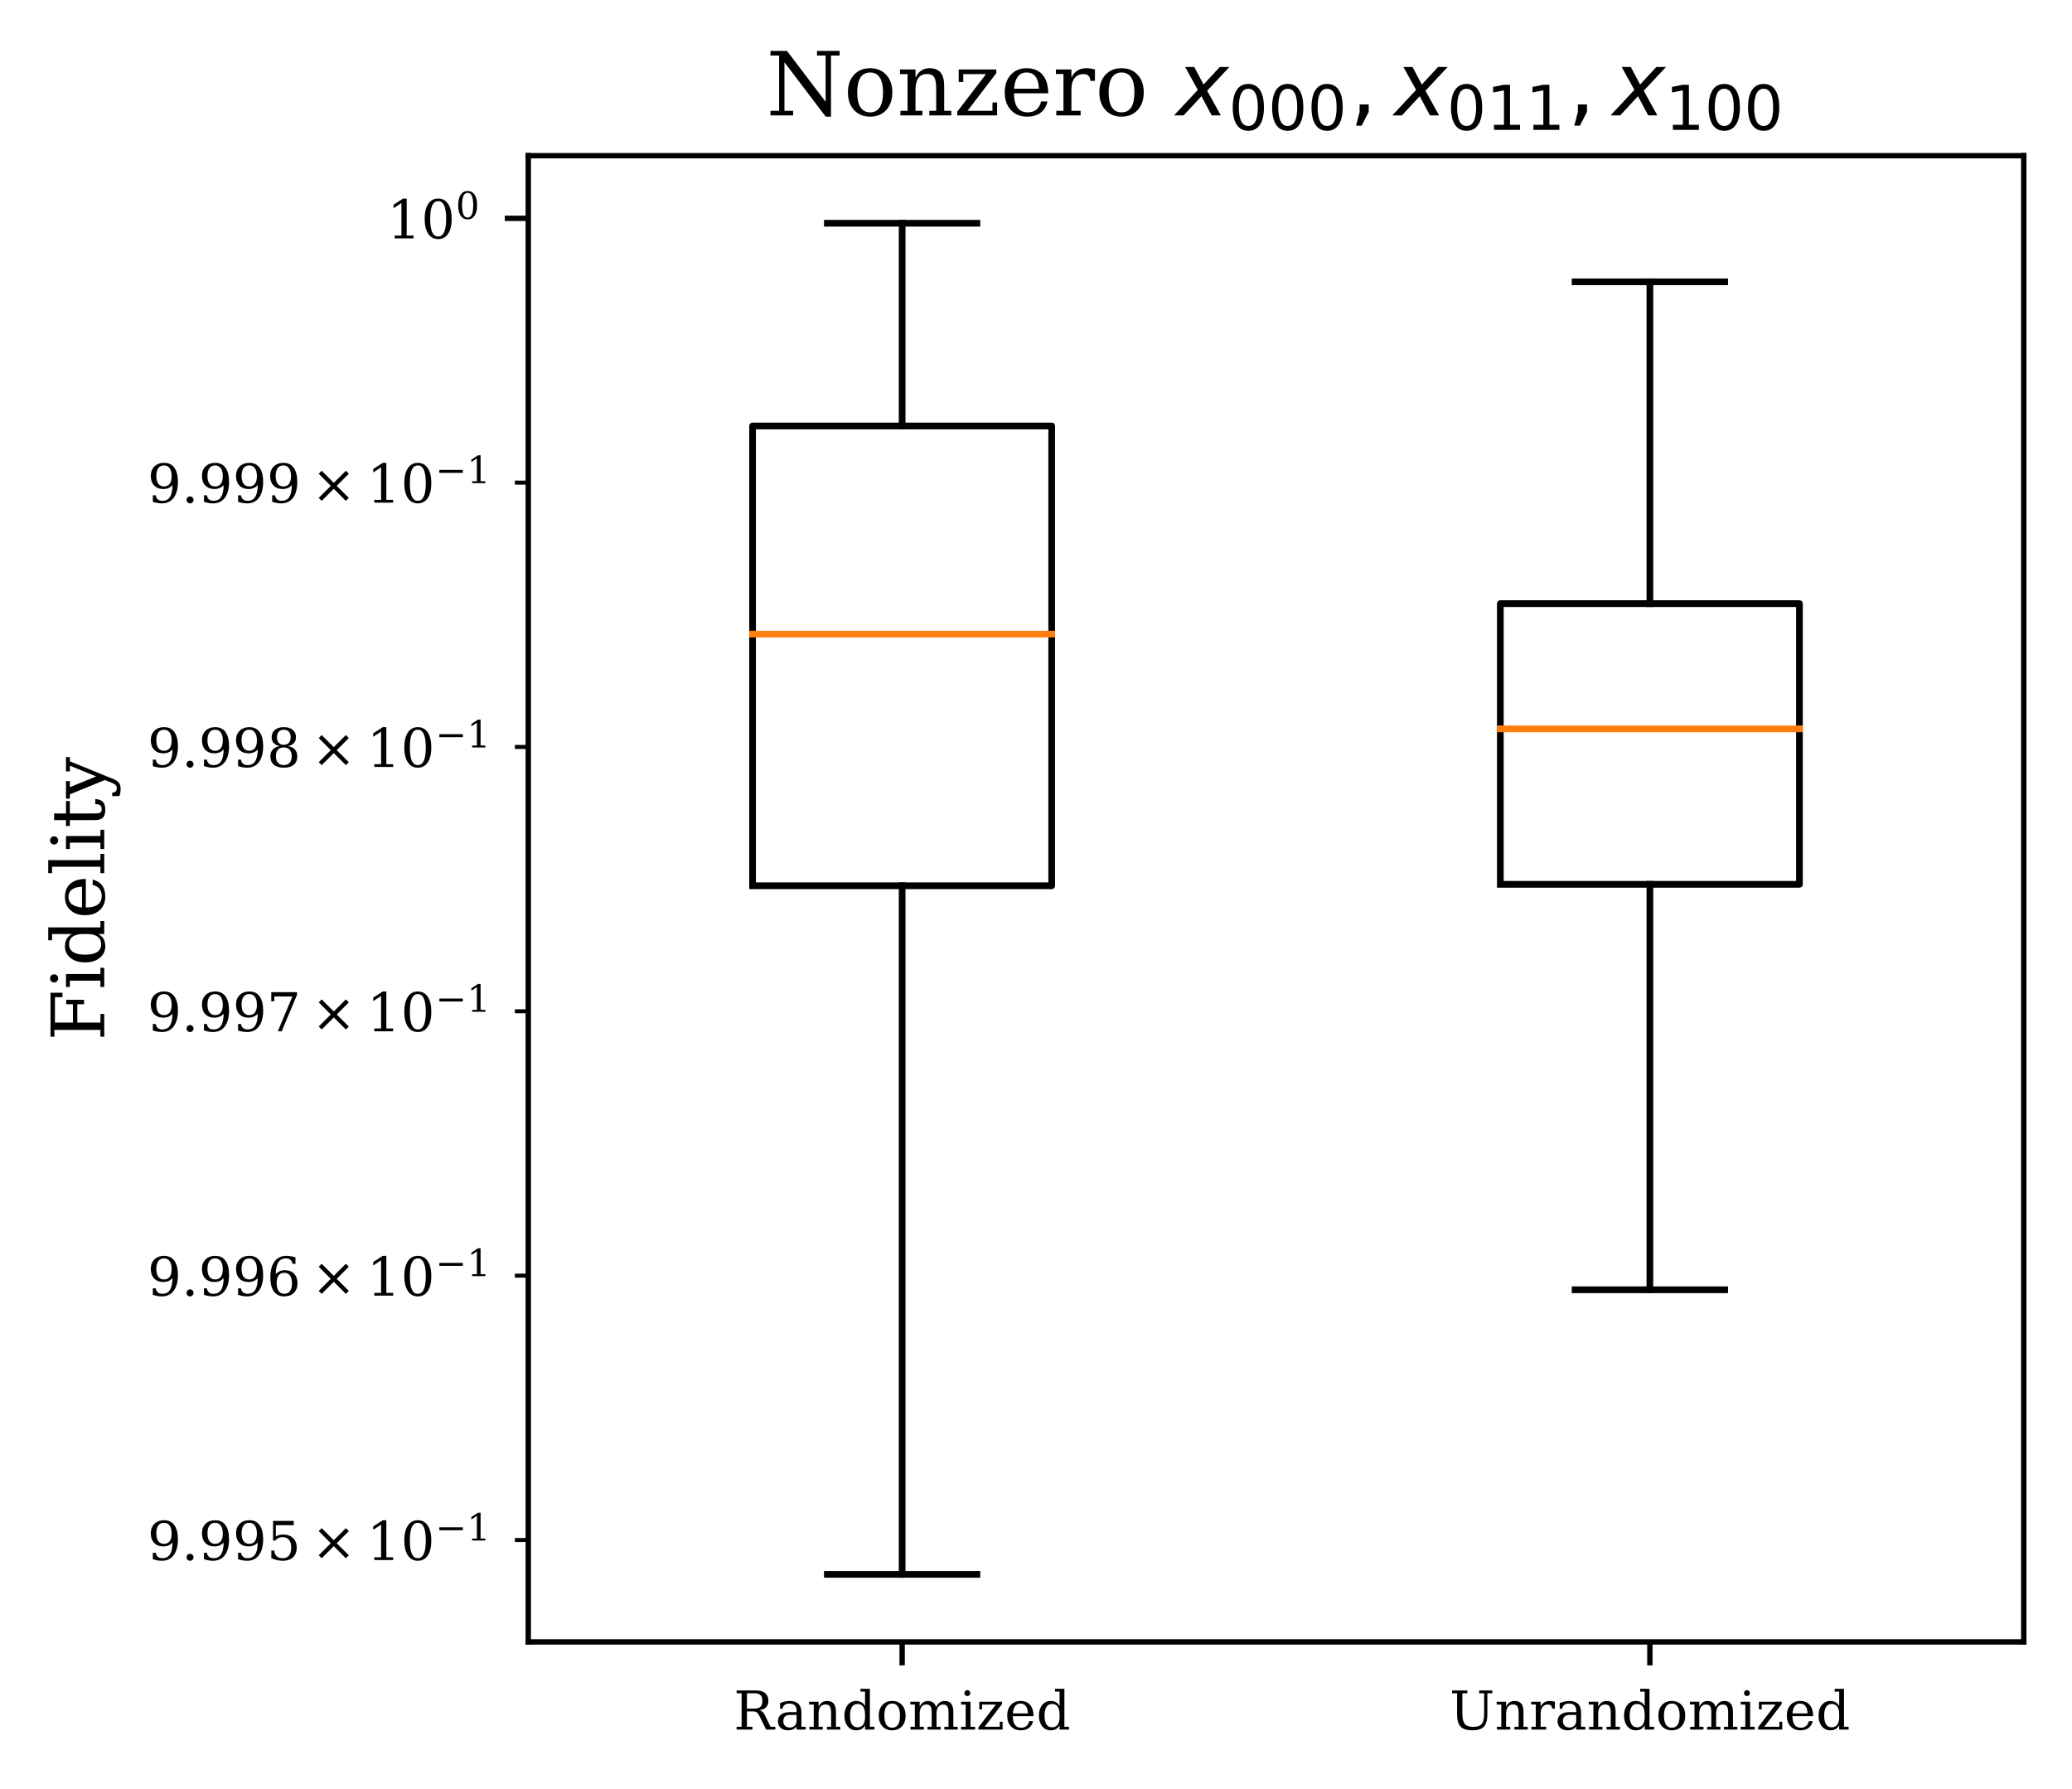
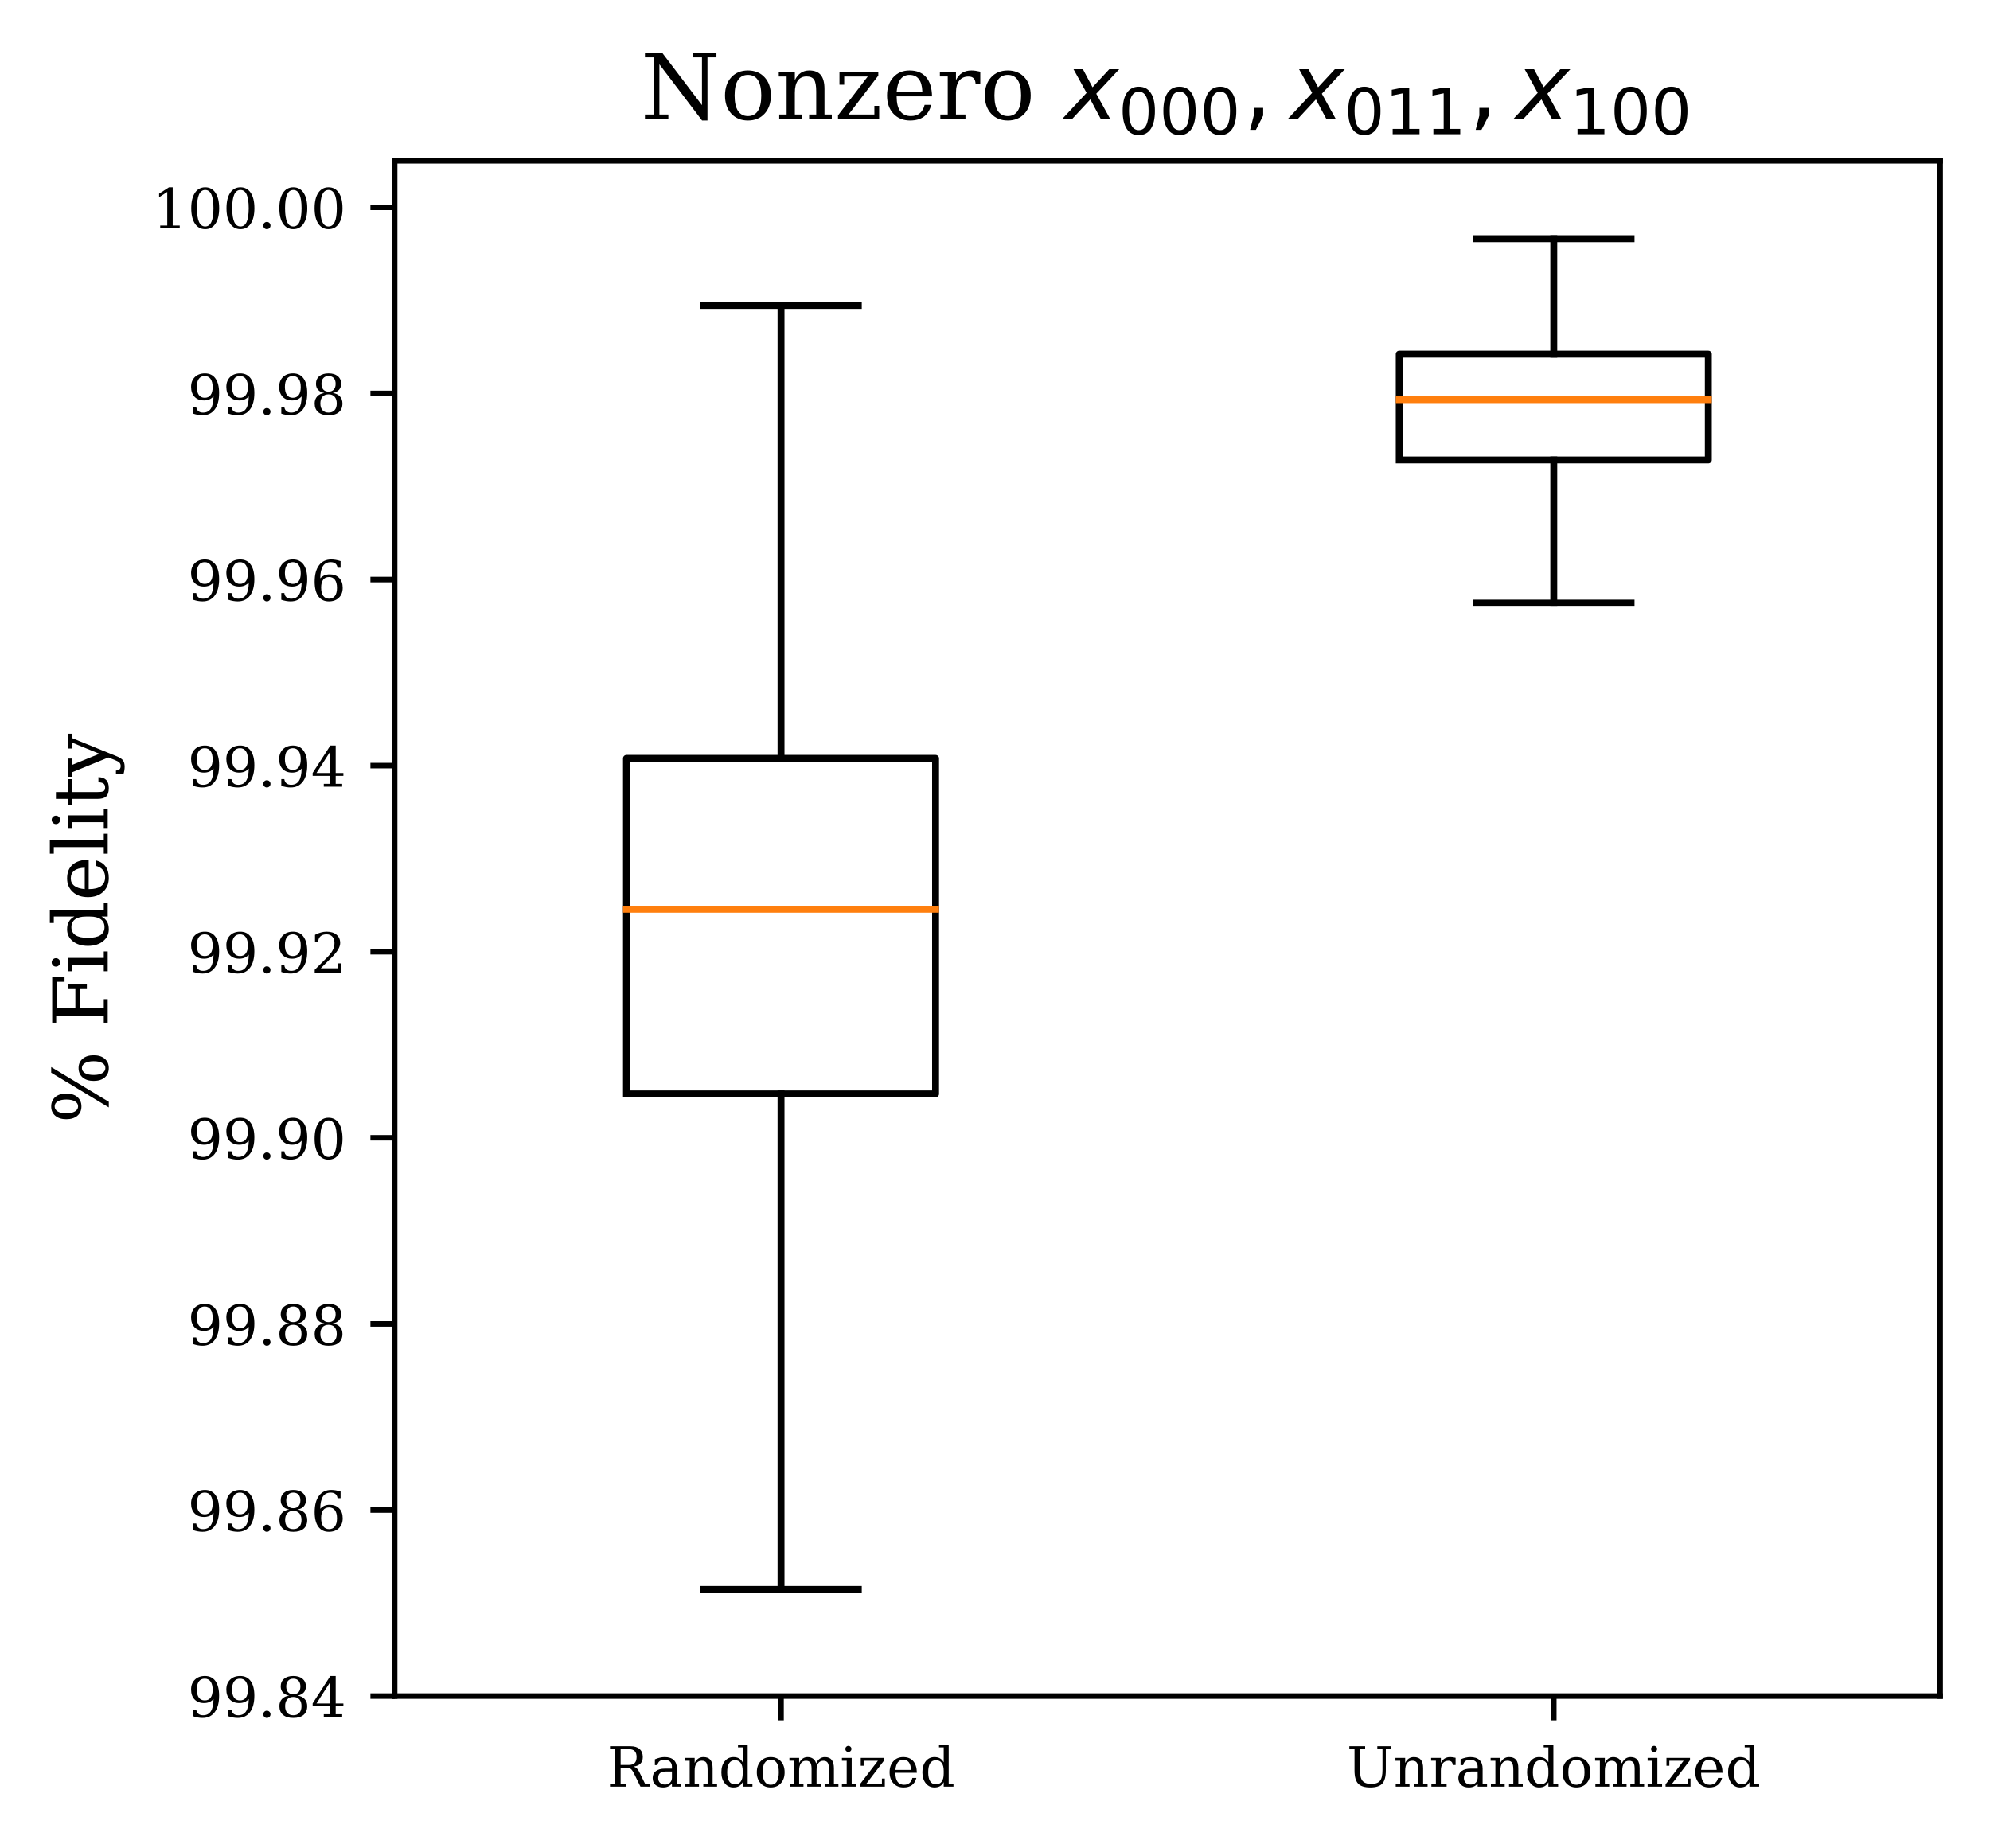
- <svg xmlns="http://www.w3.org/2000/svg" xmlns:xlink="http://www.w3.org/1999/xlink" width="309.242pt" height="266.932pt" viewBox="0 0 309.242 266.932" version="1.1">
+ <svg xmlns="http://www.w3.org/2000/svg" xmlns:xlink="http://www.w3.org/1999/xlink" width="287.395pt" height="266.932pt" viewBox="0 0 287.395 266.932" version="1.1">
  <defs>
    <style type="text/css">*{stroke-linejoin: round; stroke-linecap: butt}</style>
  </defs>
  <g id="figure_1">
    <g id="patch_1">
-       <path d="M 0 266.932  L 309.242 266.932  L 309.242 0  L 0 0  z " style="fill: #ffffff" />
+       <path d="M 0 266.932  L 287.395 266.932  L 287.395 0  L 0 0  z " style="fill: #ffffff" />
    </g>
    <g id="axes_1">
      <g id="patch_2">
-         <path d="M 78.842 244.99  L 302.042 244.99  L 302.042 23.23  L 78.842 23.23  z " style="fill: #ffffff" />
+         <path d="M 56.995 244.99  L 280.195 244.99  L 280.195 23.23  L 56.995 23.23  z " style="fill: #ffffff" />
      </g>
      <g id="matplotlib.axis_1">
        <g id="xtick_1">
          <g id="line2d_1">
            <defs>
-               <path id="m530fdfbbb3" d="M 0 0  L 0 3.5  " style="stroke: #000000; stroke-width: 0.8" />
+               <path id="mca3288ec83" d="M 0 0  L 0 3.5  " style="stroke: #000000; stroke-width: 0.8" />
            </defs>
            <g>
-               <use xlink:href="#m530fdfbbb3" x="134.642" y="244.99" style="stroke: #000000; stroke-width: 0.8" />
+               <use xlink:href="#mca3288ec83" x="112.795" y="244.99" style="stroke: #000000; stroke-width: 0.8" />
            </g>
          </g>
          <g id="text_1">
-             <g transform="translate(109.5023 258.0687) scale(0.08 -0.08)">
+             <g transform="translate(87.65484 258.0687) scale(0.08 -0.08)">
              <defs>
                <path id="DejaVuSerif-52" d="M 3066 2316  Q 3284 2256 3442 2114  Q 3600 1972 3725 1716  L 4403 331  L 4972 331  L 4972 0  L 3872 0  L 3144 1484  Q 2934 1916 2759 2042  Q 2584 2169 2278 2169  L 1581 2169  L 1581 331  L 2241 331  L 2241 0  L 353 0  L 353 331  L 947 331  L 947 4331  L 353 4331  L 353 4666  L 2719 4666  Q 3400 4666 3770 4341  Q 4141 4016 4141 3419  Q 4141 2938 3870 2661  Q 3600 2384 3066 2316  z M 1581 2503  L 2503 2503  Q 2975 2503 3200 2726  Q 3425 2950 3425 3419  Q 3425 3888 3200 4109  Q 2975 4331 2503 4331  L 1581 4331  L 1581 2503  z " transform="scale(0.015625)" />
                <path id="DejaVuSerif-61" d="M 2547 1044  L 2547 1747  L 1806 1747  Q 1378 1747 1168 1562  Q 959 1378 959 997  Q 959 650 1171 447  Q 1384 244 1747 244  Q 2106 244 2326 466  Q 2547 688 2547 1044  z M 3122 2075  L 3122 331  L 3634 331  L 3634 0  L 2547 0  L 2547 359  Q 2356 128 2106 18  Q 1856 -91 1522 -91  Q 969 -91 644 203  Q 319 497 319 997  Q 319 1513 691 1797  Q 1063 2081 1741 2081  L 2547 2081  L 2547 2309  Q 2547 2688 2317 2895  Q 2088 3103 1672 3103  Q 1328 3103 1125 2947  Q 922 2791 872 2484  L 575 2484  L 575 3156  Q 875 3284 1158 3348  Q 1441 3413 1709 3413  Q 2400 3413 2761 3070  Q 3122 2728 3122 2075  z " transform="scale(0.015625)" />
                <path id="DejaVuSerif-6e" d="M 263 0  L 263 331  L 781 331  L 781 2988  L 231 2988  L 231 3322  L 1356 3322  L 1356 2731  Q 1516 3069 1770 3241  Q 2025 3413 2363 3413  Q 2913 3413 3172 3097  Q 3431 2781 3431 2113  L 3431 331  L 3944 331  L 3944 0  L 2356 0  L 2356 331  L 2853 331  L 2853 1931  Q 2853 2541 2703 2767  Q 2553 2994 2175 2994  Q 1775 2994 1565 2701  Q 1356 2409 1356 1850  L 1356 331  L 1856 331  L 1856 0  L 263 0  z " transform="scale(0.015625)" />
                <path id="DejaVuSerif-64" d="M 3359 331  L 3909 331  L 3909 0  L 2784 0  L 2784 519  Q 2616 206 2355 57  Q 2094 -91 1709 -91  Q 1097 -91 708 395  Q 319 881 319 1663  Q 319 2444 706 2928  Q 1094 3413 1709 3413  Q 2094 3413 2355 3264  Q 2616 3116 2784 2803  L 2784 4531  L 2241 4531  L 2241 4863  L 3359 4863  L 3359 331  z M 2784 1497  L 2784 1825  Q 2784 2422 2554 2737  Q 2325 3053 1888 3053  Q 1444 3053 1217 2703  Q 991 2353 991 1663  Q 991 975 1217 622  Q 1444 269 1888 269  Q 2325 269 2554 583  Q 2784 897 2784 1497  z " transform="scale(0.015625)" />
                <path id="DejaVuSerif-6f" d="M 1925 219  Q 2388 219 2623 584  Q 2859 950 2859 1663  Q 2859 2375 2623 2739  Q 2388 3103 1925 3103  Q 1463 3103 1227 2739  Q 991 2375 991 1663  Q 991 950 1228 584  Q 1466 219 1925 219  z M 1925 -91  Q 1200 -91 759 389  Q 319 869 319 1663  Q 319 2456 758 2934  Q 1197 3413 1925 3413  Q 2653 3413 3092 2934  Q 3531 2456 3531 1663  Q 3531 869 3092 389  Q 2653 -91 1925 -91  z " transform="scale(0.015625)" />
                <path id="DejaVuSerif-6d" d="M 3316 2675  Q 3481 3041 3739 3227  Q 3997 3413 4341 3413  Q 4863 3413 5119 3089  Q 5375 2766 5375 2113  L 5375 331  L 5894 331  L 5894 0  L 4300 0  L 4300 331  L 4800 331  L 4800 2047  Q 4800 2556 4650 2772  Q 4500 2988 4153 2988  Q 3769 2988 3567 2697  Q 3366 2406 3366 1850  L 3366 331  L 3866 331  L 3866 0  L 2291 0  L 2291 331  L 2791 331  L 2791 2069  Q 2791 2566 2641 2777  Q 2491 2988 2144 2988  Q 1759 2988 1557 2697  Q 1356 2406 1356 1850  L 1356 331  L 1856 331  L 1856 0  L 263 0  L 263 331  L 781 331  L 781 2994  L 231 2994  L 231 3322  L 1356 3322  L 1356 2731  Q 1516 3063 1762 3238  Q 2009 3413 2322 3413  Q 2709 3413 2968 3220  Q 3228 3028 3316 2675  z " transform="scale(0.015625)" />
                <path id="DejaVuSerif-69" d="M 622 4353  Q 622 4497 726 4603  Q 831 4709 978 4709  Q 1122 4709 1226 4603  Q 1331 4497 1331 4353  Q 1331 4206 1228 4103  Q 1125 4000 978 4000  Q 831 4000 726 4103  Q 622 4206 622 4353  z M 1356 331  L 1900 331  L 1900 0  L 231 0  L 231 331  L 781 331  L 781 2988  L 231 2988  L 231 3322  L 1356 3322  L 1356 331  z " transform="scale(0.015625)" />
                <path id="DejaVuSerif-7a" d="M 256 0  L 256 269  L 2338 2988  L 691 2988  L 691 2413  L 359 2413  L 359 3322  L 3078 3322  L 3078 3053  L 997 331  L 2803 331  L 2803 934  L 3138 934  L 3138 0  L 256 0  z " transform="scale(0.015625)" />
                <path id="DejaVuSerif-65" d="M 3469 1600  L 991 1600  L 991 1575  Q 991 903 1244 561  Q 1497 219 1991 219  Q 2369 219 2611 417  Q 2853 616 2950 1006  L 3413 1006  Q 3275 459 2904 184  Q 2534 -91 1931 -91  Q 1203 -91 761 389  Q 319 869 319 1663  Q 319 2450 753 2931  Q 1188 3413 1894 3413  Q 2647 3413 3050 2948  Q 3453 2484 3469 1600  z M 2791 1931  Q 2772 2513 2545 2808  Q 2319 3103 1894 3103  Q 1497 3103 1269 2806  Q 1041 2509 991 1931  L 2791 1931  z " transform="scale(0.015625)" />
              </defs>
              <use xlink:href="#DejaVuSerif-52" />
              <use xlink:href="#DejaVuSerif-61" x="77.543" />
              <use xlink:href="#DejaVuSerif-6e" x="137.162" />
              <use xlink:href="#DejaVuSerif-64" x="201.566" />
              <use xlink:href="#DejaVuSerif-6f" x="265.58" />
              <use xlink:href="#DejaVuSerif-6d" x="325.785" />
              <use xlink:href="#DejaVuSerif-69" x="420.609" />
              <use xlink:href="#DejaVuSerif-7a" x="452.592" />
              <use xlink:href="#DejaVuSerif-65" x="505.277" />
              <use xlink:href="#DejaVuSerif-64" x="564.457" />
            </g>
          </g>
        </g>
        <g id="xtick_2">
          <g id="line2d_2">
            <g>
-               <use xlink:href="#m530fdfbbb3" x="246.242" y="244.99" style="stroke: #000000; stroke-width: 0.8" />
+               <use xlink:href="#mca3288ec83" x="224.395" y="244.99" style="stroke: #000000; stroke-width: 0.8" />
            </g>
          </g>
          <g id="text_2">
-             <g transform="translate(216.3448 258.0687) scale(0.08 -0.08)">
+             <g transform="translate(194.4973 258.0687) scale(0.08 -0.08)">
              <defs>
                <path id="DejaVuSerif-55" d="M 897 4331  L 300 4331  L 300 4666  L 2125 4666  L 2125 4331  L 1528 4331  L 1528 1919  Q 1528 1025 1820 672  Q 2113 319 2828 319  Q 3544 319 3836 672  Q 4128 1025 4128 1919  L 4128 4331  L 3531 4331  L 3531 4666  L 5106 4666  L 5106 4331  L 4513 4331  L 4513 1856  Q 4513 791 4103 350  Q 3694 -91 2713 -91  Q 1731 -91 1314 353  Q 897 797 897 1856  L 897 4331  z " transform="scale(0.015625)" />
                <path id="DejaVuSerif-72" d="M 3059 3328  L 3059 2497  L 2728 2497  Q 2713 2744 2591 2866  Q 2469 2988 2234 2988  Q 1809 2988 1582 2694  Q 1356 2400 1356 1850  L 1356 331  L 2022 331  L 2022 0  L 263 0  L 263 331  L 781 331  L 781 2994  L 231 2994  L 231 3322  L 1356 3322  L 1356 2731  Q 1525 3078 1790 3245  Q 2056 3413 2438 3413  Q 2578 3413 2733 3391  Q 2888 3369 3059 3328  z " transform="scale(0.015625)" />
              </defs>
              <use xlink:href="#DejaVuSerif-55" />
              <use xlink:href="#DejaVuSerif-6e" x="84.277" />
              <use xlink:href="#DejaVuSerif-72" x="148.682" />
              <use xlink:href="#DejaVuSerif-61" x="196.484" />
              <use xlink:href="#DejaVuSerif-6e" x="256.104" />
              <use xlink:href="#DejaVuSerif-64" x="320.508" />
              <use xlink:href="#DejaVuSerif-6f" x="384.521" />
              <use xlink:href="#DejaVuSerif-6d" x="444.727" />
              <use xlink:href="#DejaVuSerif-69" x="539.551" />
              <use xlink:href="#DejaVuSerif-7a" x="571.533" />
              <use xlink:href="#DejaVuSerif-65" x="624.219" />
              <use xlink:href="#DejaVuSerif-64" x="683.398" />
            </g>
          </g>
        </g>
      </g>
      <g id="matplotlib.axis_2">
        <g id="ytick_1">
          <g id="line2d_3">
            <defs>
-               <path id="m4233246e1b" d="M 0 0  L -3.5 0  " style="stroke: #000000; stroke-width: 0.8" />
+               <path id="me01a0a3892" d="M 0 0  L -3.5 0  " style="stroke: #000000; stroke-width: 0.8" />
            </defs>
            <g>
-               <use xlink:href="#m4233246e1b" x="78.842" y="32.581" style="stroke: #000000; stroke-width: 0.8" />
+               <use xlink:href="#me01a0a3892" x="56.995" y="244.99" style="stroke: #000000; stroke-width: 0.8" />
            </g>
          </g>
          <g id="text_3">
-             <g transform="translate(57.76234 35.62084) scale(0.08 -0.08)">
-               <defs>
-                 <path id="DejaVuSerif-31" d="M 909 0  L 909 331  L 1722 331  L 1722 4213  L 781 3603  L 781 4013  L 1919 4750  L 2350 4750  L 2350 331  L 3163 331  L 3163 0  L 909 0  z " transform="scale(0.015625)" />
-                 <path id="DejaVuSerif-30" d="M 2034 219  Q 2513 219 2750 744  Q 2988 1269 2988 2328  Q 2988 3391 2750 3916  Q 2513 4441 2034 4441  Q 1556 4441 1318 3916  Q 1081 3391 1081 2328  Q 1081 1269 1318 744  Q 1556 219 2034 219  z M 2034 -91  Q 1275 -91 848 546  Q 422 1184 422 2328  Q 422 3475 848 4112  Q 1275 4750 2034 4750  Q 2797 4750 3222 4112  Q 3647 3475 3647 2328  Q 3647 1184 3222 546  Q 2797 -91 2034 -91  z " transform="scale(0.015625)" />
-               </defs>
-               <use xlink:href="#DejaVuSerif-31" transform="translate(0 0.7125)" />
-               <use xlink:href="#DejaVuSerif-30" transform="translate(63.62305 0.7125)" />
-               <use xlink:href="#DejaVuSerif-30" transform="translate(128.1545 37.04688) scale(0.7)" />
+             <g transform="translate(27.09234 248.0293) scale(0.08 -0.08)">
+               <defs>
+                 <path id="DejaVuSerif-39" d="M 2994 2091  Q 2784 1856 2512 1740  Q 2241 1625 1900 1625  Q 1206 1625 804 2044  Q 403 2463 403 3188  Q 403 3897 839 4323  Q 1275 4750 2003 4750  Q 2794 4750 3217 4161  Q 3641 3572 3641 2478  Q 3641 1253 3137 581  Q 2634 -91 1722 -91  Q 1475 -91 1203 -44  Q 931 3 647 97  L 647 872  L 997 872  Q 1038 556 1241 387  Q 1444 219 1784 219  Q 2391 219 2687 676  Q 2984 1134 2994 2091  z M 1978 4441  Q 1534 4441 1298 4117  Q 1063 3794 1063 3188  Q 1063 2581 1298 2256  Q 1534 1931 1978 1931  Q 2422 1931 2658 2245  Q 2894 2559 2894 3150  Q 2894 3772 2656 4106  Q 2419 4441 1978 4441  z " transform="scale(0.015625)" />
+                 <path id="DejaVuSerif-2e" d="M 603 325  Q 603 500 722 622  Q 841 744 1019 744  Q 1191 744 1312 622  Q 1434 500 1434 325  Q 1434 153 1312 31  Q 1191 -91 1019 -91  Q 841 -91 722 29  Q 603 150 603 325  z " transform="scale(0.015625)" />
+                 <path id="DejaVuSerif-38" d="M 2981 1275  Q 2981 1775 2732 2051  Q 2484 2328 2034 2328  Q 1584 2328 1336 2051  Q 1088 1775 1088 1275  Q 1088 772 1336 495  Q 1584 219 2034 219  Q 2484 219 2732 495  Q 2981 772 2981 1275  z M 2853 3541  Q 2853 3966 2637 4203  Q 2422 4441 2034 4441  Q 1650 4441 1433 4203  Q 1216 3966 1216 3541  Q 1216 3113 1433 2875  Q 1650 2638 2034 2638  Q 2422 2638 2637 2875  Q 2853 3113 2853 3541  z M 2516 2484  Q 3047 2413 3344 2092  Q 3641 1772 3641 1275  Q 3641 619 3225 264  Q 2809 -91 2034 -91  Q 1263 -91 845 264  Q 428 619 428 1275  Q 428 1772 725 2092  Q 1022 2413 1556 2484  Q 1084 2569 832 2842  Q 581 3116 581 3541  Q 581 4103 968 4426  Q 1356 4750 2034 4750  Q 2713 4750 3100 4426  Q 3488 4103 3488 3541  Q 3488 3116 3236 2842  Q 2984 2569 2516 2484  z " transform="scale(0.015625)" />
+                 <path id="DejaVuSerif-34" d="M 2234 1581  L 2234 4063  L 641 1581  L 2234 1581  z M 3609 0  L 1484 0  L 1484 331  L 2234 331  L 2234 1247  L 197 1247  L 197 1588  L 2241 4750  L 2859 4750  L 2859 1581  L 3750 1581  L 3750 1247  L 2859 1247  L 2859 331  L 3609 331  L 3609 0  z " transform="scale(0.015625)" />
+               </defs>
+               <use xlink:href="#DejaVuSerif-39" />
+               <use xlink:href="#DejaVuSerif-39" x="63.623" />
+               <use xlink:href="#DejaVuSerif-2e" x="127.246" />
+               <use xlink:href="#DejaVuSerif-38" x="159.033" />
+               <use xlink:href="#DejaVuSerif-34" x="222.656" />
            </g>
          </g>
        </g>
        <g id="ytick_2">
          <g id="line2d_4">
-             <defs>
-               <path id="m07f24b2d76" d="M 0 0  L -2 0  " style="stroke: #000000; stroke-width: 0.6" />
-             </defs>
-             <g>
-               <use xlink:href="#m07f24b2d76" x="78.842" y="229.788" style="stroke: #000000; stroke-width: 0.6" />
+             <g>
+               <use xlink:href="#me01a0a3892" x="56.995" y="218.11" style="stroke: #000000; stroke-width: 0.8" />
            </g>
          </g>
          <g id="text_4">
-             <g transform="translate(22.00234 232.8276) scale(0.08 -0.08)">
-               <defs>
-                 <path id="DejaVuSerif-39" d="M 2994 2091  Q 2784 1856 2512 1740  Q 2241 1625 1900 1625  Q 1206 1625 804 2044  Q 403 2463 403 3188  Q 403 3897 839 4323  Q 1275 4750 2003 4750  Q 2794 4750 3217 4161  Q 3641 3572 3641 2478  Q 3641 1253 3137 581  Q 2634 -91 1722 -91  Q 1475 -91 1203 -44  Q 931 3 647 97  L 647 872  L 997 872  Q 1038 556 1241 387  Q 1444 219 1784 219  Q 2391 219 2687 676  Q 2984 1134 2994 2091  z M 1978 4441  Q 1534 4441 1298 4117  Q 1063 3794 1063 3188  Q 1063 2581 1298 2256  Q 1534 1931 1978 1931  Q 2422 1931 2658 2245  Q 2894 2559 2894 3150  Q 2894 3772 2656 4106  Q 2419 4441 1978 4441  z " transform="scale(0.015625)" />
-                 <path id="DejaVuSerif-2e" d="M 603 325  Q 603 500 722 622  Q 841 744 1019 744  Q 1191 744 1312 622  Q 1434 500 1434 325  Q 1434 153 1312 31  Q 1191 -91 1019 -91  Q 841 -91 722 29  Q 603 150 603 325  z " transform="scale(0.015625)" />
-                 <path id="DejaVuSerif-35" d="M 3219 4666  L 3219 4153  L 1081 4153  L 1081 2816  Q 1244 2928 1461 2984  Q 1678 3041 1947 3041  Q 2703 3041 3140 2622  Q 3578 2203 3578 1478  Q 3578 738 3136 323  Q 2694 -91 1894 -91  Q 1572 -91 1234 -12  Q 897 66 544 225  L 544 1131  L 897 1131  Q 925 688 1179 453  Q 1434 219 1894 219  Q 2388 219 2653 544  Q 2919 869 2919 1478  Q 2919 2084 2655 2407  Q 2391 2731 1894 2731  Q 1613 2731 1398 2631  Q 1184 2531 1019 2322  L 750 2322  L 750 4666  L 3219 4666  z " transform="scale(0.015625)" />
-                 <path id="DejaVuSerif-d7" d="M 4481 3450  L 3034 2003  L 4481 563  L 4122 213  L 2681 1650  L 1241 213  L 884 563  L 2322 2003  L 884 3450  L 1241 3803  L 2681 2363  L 4122 3803  L 4481 3450  z " transform="scale(0.015625)" />
-                 <path id="DejaVuSerif-2212" d="M 678 2259  L 4684 2259  L 4684 1753  L 678 1753  L 678 2259  z " transform="scale(0.015625)" />
-               </defs>
-               <use xlink:href="#DejaVuSerif-39" transform="translate(0 0.7125)" />
-               <use xlink:href="#DejaVuSerif-2e" transform="translate(63.62305 0.7125)" />
-               <use xlink:href="#DejaVuSerif-39" transform="translate(95.41016 0.7125)" />
-               <use xlink:href="#DejaVuSerif-39" transform="translate(159.0332 0.7125)" />
-               <use xlink:href="#DejaVuSerif-35" transform="translate(222.6562 0.7125)" />
-               <use xlink:href="#DejaVuSerif-d7" transform="translate(305.7617 0.7125)" />
-               <use xlink:href="#DejaVuSerif-31" transform="translate(409.0332 0.7125)" />
-               <use xlink:href="#DejaVuSerif-30" transform="translate(472.6562 0.7125)" />
-               <use xlink:href="#DejaVuSerif-2212" transform="translate(537.1877 37.04688) scale(0.7)" />
-               <use xlink:href="#DejaVuSerif-31" transform="translate(595.84 37.04688) scale(0.7)" />
+             <g transform="translate(27.09234 221.1493) scale(0.08 -0.08)">
+               <defs>
+                 <path id="DejaVuSerif-36" d="M 2094 219  Q 2534 219 2771 542  Q 3009 866 3009 1472  Q 3009 2078 2771 2401  Q 2534 2725 2094 2725  Q 1647 2725 1412 2412  Q 1178 2100 1178 1509  Q 1178 888 1415 553  Q 1653 219 2094 219  z M 1075 2569  Q 1288 2803 1556 2918  Q 1825 3034 2163 3034  Q 2859 3034 3264 2615  Q 3669 2197 3669 1472  Q 3669 763 3233 336  Q 2797 -91 2069 -91  Q 1278 -91 853 498  Q 428 1088 428 2181  Q 428 3406 931 4078  Q 1434 4750 2350 4750  Q 2597 4750 2869 4703  Q 3141 4656 3425 4563  L 3425 3794  L 3072 3794  Q 3034 4109 2831 4275  Q 2628 4441 2284 4441  Q 1678 4441 1381 3981  Q 1084 3522 1075 2569  z " transform="scale(0.015625)" />
+               </defs>
+               <use xlink:href="#DejaVuSerif-39" />
+               <use xlink:href="#DejaVuSerif-39" x="63.623" />
+               <use xlink:href="#DejaVuSerif-2e" x="127.246" />
+               <use xlink:href="#DejaVuSerif-38" x="159.033" />
+               <use xlink:href="#DejaVuSerif-36" x="222.656" />
            </g>
          </g>
        </g>
        <g id="ytick_3">
          <g id="line2d_5">
            <g>
-               <use xlink:href="#m07f24b2d76" x="78.842" y="190.339" style="stroke: #000000; stroke-width: 0.6" />
+               <use xlink:href="#me01a0a3892" x="56.995" y="191.23" style="stroke: #000000; stroke-width: 0.8" />
            </g>
          </g>
          <g id="text_5">
-             <g transform="translate(22.00234 193.3783) scale(0.08 -0.08)">
-               <defs>
-                 <path id="DejaVuSerif-36" d="M 2094 219  Q 2534 219 2771 542  Q 3009 866 3009 1472  Q 3009 2078 2771 2401  Q 2534 2725 2094 2725  Q 1647 2725 1412 2412  Q 1178 2100 1178 1509  Q 1178 888 1415 553  Q 1653 219 2094 219  z M 1075 2569  Q 1288 2803 1556 2918  Q 1825 3034 2163 3034  Q 2859 3034 3264 2615  Q 3669 2197 3669 1472  Q 3669 763 3233 336  Q 2797 -91 2069 -91  Q 1278 -91 853 498  Q 428 1088 428 2181  Q 428 3406 931 4078  Q 1434 4750 2350 4750  Q 2597 4750 2869 4703  Q 3141 4656 3425 4563  L 3425 3794  L 3072 3794  Q 3034 4109 2831 4275  Q 2628 4441 2284 4441  Q 1678 4441 1381 3981  Q 1084 3522 1075 2569  z " transform="scale(0.015625)" />
-               </defs>
-               <use xlink:href="#DejaVuSerif-39" transform="translate(0 0.7125)" />
-               <use xlink:href="#DejaVuSerif-2e" transform="translate(63.62305 0.7125)" />
-               <use xlink:href="#DejaVuSerif-39" transform="translate(95.41016 0.7125)" />
-               <use xlink:href="#DejaVuSerif-39" transform="translate(159.0332 0.7125)" />
-               <use xlink:href="#DejaVuSerif-36" transform="translate(222.6562 0.7125)" />
-               <use xlink:href="#DejaVuSerif-d7" transform="translate(305.7617 0.7125)" />
-               <use xlink:href="#DejaVuSerif-31" transform="translate(409.0332 0.7125)" />
-               <use xlink:href="#DejaVuSerif-30" transform="translate(472.6562 0.7125)" />
-               <use xlink:href="#DejaVuSerif-2212" transform="translate(537.1877 37.04688) scale(0.7)" />
-               <use xlink:href="#DejaVuSerif-31" transform="translate(595.84 37.04688) scale(0.7)" />
+             <g transform="translate(27.09234 194.2693) scale(0.08 -0.08)">
+               <use xlink:href="#DejaVuSerif-39" />
+               <use xlink:href="#DejaVuSerif-39" x="63.623" />
+               <use xlink:href="#DejaVuSerif-2e" x="127.246" />
+               <use xlink:href="#DejaVuSerif-38" x="159.033" />
+               <use xlink:href="#DejaVuSerif-38" x="222.656" />
            </g>
          </g>
        </g>
        <g id="ytick_4">
          <g id="line2d_6">
            <g>
-               <use xlink:href="#m07f24b2d76" x="78.842" y="150.894" style="stroke: #000000; stroke-width: 0.6" />
+               <use xlink:href="#me01a0a3892" x="56.995" y="164.35" style="stroke: #000000; stroke-width: 0.8" />
            </g>
          </g>
          <g id="text_6">
-             <g transform="translate(22.00234 153.9331) scale(0.08 -0.08)">
-               <defs>
-                 <path id="DejaVuSerif-37" d="M 3609 4347  L 1784 0  L 1319 0  L 3059 4153  L 903 4153  L 903 3578  L 538 3578  L 538 4666  L 3609 4666  L 3609 4347  z " transform="scale(0.015625)" />
-               </defs>
-               <use xlink:href="#DejaVuSerif-39" transform="translate(0 0.7125)" />
-               <use xlink:href="#DejaVuSerif-2e" transform="translate(63.62305 0.7125)" />
-               <use xlink:href="#DejaVuSerif-39" transform="translate(95.41016 0.7125)" />
-               <use xlink:href="#DejaVuSerif-39" transform="translate(159.0332 0.7125)" />
-               <use xlink:href="#DejaVuSerif-37" transform="translate(222.6562 0.7125)" />
-               <use xlink:href="#DejaVuSerif-d7" transform="translate(305.7617 0.7125)" />
-               <use xlink:href="#DejaVuSerif-31" transform="translate(409.0332 0.7125)" />
-               <use xlink:href="#DejaVuSerif-30" transform="translate(472.6562 0.7125)" />
-               <use xlink:href="#DejaVuSerif-2212" transform="translate(537.1877 37.04688) scale(0.7)" />
-               <use xlink:href="#DejaVuSerif-31" transform="translate(595.84 37.04688) scale(0.7)" />
+             <g transform="translate(27.09234 167.3893) scale(0.08 -0.08)">
+               <defs>
+                 <path id="DejaVuSerif-30" d="M 2034 219  Q 2513 219 2750 744  Q 2988 1269 2988 2328  Q 2988 3391 2750 3916  Q 2513 4441 2034 4441  Q 1556 4441 1318 3916  Q 1081 3391 1081 2328  Q 1081 1269 1318 744  Q 1556 219 2034 219  z M 2034 -91  Q 1275 -91 848 546  Q 422 1184 422 2328  Q 422 3475 848 4112  Q 1275 4750 2034 4750  Q 2797 4750 3222 4112  Q 3647 3475 3647 2328  Q 3647 1184 3222 546  Q 2797 -91 2034 -91  z " transform="scale(0.015625)" />
+               </defs>
+               <use xlink:href="#DejaVuSerif-39" />
+               <use xlink:href="#DejaVuSerif-39" x="63.623" />
+               <use xlink:href="#DejaVuSerif-2e" x="127.246" />
+               <use xlink:href="#DejaVuSerif-39" x="159.033" />
+               <use xlink:href="#DejaVuSerif-30" x="222.656" />
            </g>
          </g>
        </g>
        <g id="ytick_5">
          <g id="line2d_7">
            <g>
-               <use xlink:href="#m07f24b2d76" x="78.842" y="111.452" style="stroke: #000000; stroke-width: 0.6" />
+               <use xlink:href="#me01a0a3892" x="56.995" y="137.47" style="stroke: #000000; stroke-width: 0.8" />
            </g>
          </g>
          <g id="text_7">
-             <g transform="translate(22.00234 114.4917) scale(0.08 -0.08)">
-               <defs>
-                 <path id="DejaVuSerif-38" d="M 2981 1275  Q 2981 1775 2732 2051  Q 2484 2328 2034 2328  Q 1584 2328 1336 2051  Q 1088 1775 1088 1275  Q 1088 772 1336 495  Q 1584 219 2034 219  Q 2484 219 2732 495  Q 2981 772 2981 1275  z M 2853 3541  Q 2853 3966 2637 4203  Q 2422 4441 2034 4441  Q 1650 4441 1433 4203  Q 1216 3966 1216 3541  Q 1216 3113 1433 2875  Q 1650 2638 2034 2638  Q 2422 2638 2637 2875  Q 2853 3113 2853 3541  z M 2516 2484  Q 3047 2413 3344 2092  Q 3641 1772 3641 1275  Q 3641 619 3225 264  Q 2809 -91 2034 -91  Q 1263 -91 845 264  Q 428 619 428 1275  Q 428 1772 725 2092  Q 1022 2413 1556 2484  Q 1084 2569 832 2842  Q 581 3116 581 3541  Q 581 4103 968 4426  Q 1356 4750 2034 4750  Q 2713 4750 3100 4426  Q 3488 4103 3488 3541  Q 3488 3116 3236 2842  Q 2984 2569 2516 2484  z " transform="scale(0.015625)" />
-               </defs>
-               <use xlink:href="#DejaVuSerif-39" transform="translate(0 0.7125)" />
-               <use xlink:href="#DejaVuSerif-2e" transform="translate(63.62305 0.7125)" />
-               <use xlink:href="#DejaVuSerif-39" transform="translate(95.41016 0.7125)" />
-               <use xlink:href="#DejaVuSerif-39" transform="translate(159.0332 0.7125)" />
-               <use xlink:href="#DejaVuSerif-38" transform="translate(222.6562 0.7125)" />
-               <use xlink:href="#DejaVuSerif-d7" transform="translate(305.7617 0.7125)" />
-               <use xlink:href="#DejaVuSerif-31" transform="translate(409.0332 0.7125)" />
-               <use xlink:href="#DejaVuSerif-30" transform="translate(472.6562 0.7125)" />
-               <use xlink:href="#DejaVuSerif-2212" transform="translate(537.1877 37.04688) scale(0.7)" />
-               <use xlink:href="#DejaVuSerif-31" transform="translate(595.84 37.04688) scale(0.7)" />
+             <g transform="translate(27.09234 140.5093) scale(0.08 -0.08)">
+               <defs>
+                 <path id="DejaVuSerif-32" d="M 819 3553  L 469 3553  L 469 4384  Q 803 4563 1142 4656  Q 1481 4750 1806 4750  Q 2534 4750 2956 4397  Q 3378 4044 3378 3438  Q 3378 2753 2422 1800  Q 2347 1728 2309 1691  L 1131 513  L 3078 513  L 3078 1088  L 3444 1088  L 3444 0  L 434 0  L 434 341  L 1850 1753  Q 2319 2222 2519 2614  Q 2719 3006 2719 3438  Q 2719 3909 2473 4175  Q 2228 4441 1797 4441  Q 1350 4441 1106 4219  Q 863 3997 819 3553  z " transform="scale(0.015625)" />
+               </defs>
+               <use xlink:href="#DejaVuSerif-39" />
+               <use xlink:href="#DejaVuSerif-39" x="63.623" />
+               <use xlink:href="#DejaVuSerif-2e" x="127.246" />
+               <use xlink:href="#DejaVuSerif-39" x="159.033" />
+               <use xlink:href="#DejaVuSerif-32" x="222.656" />
            </g>
          </g>
        </g>
        <g id="ytick_6">
          <g id="line2d_8">
            <g>
-               <use xlink:href="#m07f24b2d76" x="78.842" y="72.015" style="stroke: #000000; stroke-width: 0.6" />
+               <use xlink:href="#me01a0a3892" x="56.995" y="110.59" style="stroke: #000000; stroke-width: 0.8" />
            </g>
          </g>
          <g id="text_8">
-             <g transform="translate(22.00234 75.0543) scale(0.08 -0.08)">
-               <use xlink:href="#DejaVuSerif-39" transform="translate(0 0.7125)" />
-               <use xlink:href="#DejaVuSerif-2e" transform="translate(63.62305 0.7125)" />
-               <use xlink:href="#DejaVuSerif-39" transform="translate(95.41016 0.7125)" />
-               <use xlink:href="#DejaVuSerif-39" transform="translate(159.0332 0.7125)" />
-               <use xlink:href="#DejaVuSerif-39" transform="translate(222.6562 0.7125)" />
-               <use xlink:href="#DejaVuSerif-d7" transform="translate(305.7617 0.7125)" />
-               <use xlink:href="#DejaVuSerif-31" transform="translate(409.0332 0.7125)" />
-               <use xlink:href="#DejaVuSerif-30" transform="translate(472.6562 0.7125)" />
-               <use xlink:href="#DejaVuSerif-2212" transform="translate(537.1877 37.04688) scale(0.7)" />
-               <use xlink:href="#DejaVuSerif-31" transform="translate(595.84 37.04688) scale(0.7)" />
-             </g>
-           </g>
-         </g>
-         <g id="text_9">
-           <g transform="translate(15.55828 155.2978) rotate(-90) scale(0.11 -0.11)">
+             <g transform="translate(27.09234 113.6293) scale(0.08 -0.08)">
+               <use xlink:href="#DejaVuSerif-39" />
+               <use xlink:href="#DejaVuSerif-39" x="63.623" />
+               <use xlink:href="#DejaVuSerif-2e" x="127.246" />
+               <use xlink:href="#DejaVuSerif-39" x="159.033" />
+               <use xlink:href="#DejaVuSerif-34" x="222.656" />
+             </g>
+           </g>
+         </g>
+         <g id="ytick_7">
+           <g id="line2d_9">
+             <g>
+               <use xlink:href="#me01a0a3892" x="56.995" y="83.71" style="stroke: #000000; stroke-width: 0.8" />
+             </g>
+           </g>
+           <g id="text_9">
+             <g transform="translate(27.09234 86.74931) scale(0.08 -0.08)">
+               <use xlink:href="#DejaVuSerif-39" />
+               <use xlink:href="#DejaVuSerif-39" x="63.623" />
+               <use xlink:href="#DejaVuSerif-2e" x="127.246" />
+               <use xlink:href="#DejaVuSerif-39" x="159.033" />
+               <use xlink:href="#DejaVuSerif-36" x="222.656" />
+             </g>
+           </g>
+         </g>
+         <g id="ytick_8">
+           <g id="line2d_10">
+             <g>
+               <use xlink:href="#me01a0a3892" x="56.995" y="56.83" style="stroke: #000000; stroke-width: 0.8" />
+             </g>
+           </g>
+           <g id="text_10">
+             <g transform="translate(27.09234 59.86931) scale(0.08 -0.08)">
+               <use xlink:href="#DejaVuSerif-39" />
+               <use xlink:href="#DejaVuSerif-39" x="63.623" />
+               <use xlink:href="#DejaVuSerif-2e" x="127.246" />
+               <use xlink:href="#DejaVuSerif-39" x="159.033" />
+               <use xlink:href="#DejaVuSerif-38" x="222.656" />
+             </g>
+           </g>
+         </g>
+         <g id="ytick_9">
+           <g id="line2d_11">
+             <g>
+               <use xlink:href="#me01a0a3892" x="56.995" y="29.95" style="stroke: #000000; stroke-width: 0.8" />
+             </g>
+           </g>
+           <g id="text_11">
+             <g transform="translate(22.00234 32.98931) scale(0.08 -0.08)">
+               <defs>
+                 <path id="DejaVuSerif-31" d="M 909 0  L 909 331  L 1722 331  L 1722 4213  L 781 3603  L 781 4013  L 1919 4750  L 2350 4750  L 2350 331  L 3163 331  L 3163 0  L 909 0  z " transform="scale(0.015625)" />
+               </defs>
+               <use xlink:href="#DejaVuSerif-31" />
+               <use xlink:href="#DejaVuSerif-30" x="63.623" />
+               <use xlink:href="#DejaVuSerif-30" x="127.246" />
+               <use xlink:href="#DejaVuSerif-2e" x="190.869" />
+               <use xlink:href="#DejaVuSerif-30" x="222.656" />
+               <use xlink:href="#DejaVuSerif-30" x="286.279" />
+             </g>
+           </g>
+         </g>
+         <g id="text_12">
+           <g transform="translate(15.55828 162.2717) rotate(-90) scale(0.11 -0.11)">
            <defs>
+               <path id="DejaVuSerif-25" d="M 1434 4459  Q 1159 4459 1004 4200  Q 850 3941 850 3475  Q 850 3016 1008 2753  Q 1166 2491 1434 2491  Q 1700 2491 1854 2752  Q 2009 3013 2009 3475  Q 2009 3938 1854 4198  Q 1700 4459 1434 4459  z M 4653 2169  Q 4381 2169 4226 1906  Q 4072 1644 4072 1178  Q 4072 719 4228 458  Q 4384 197 4653 197  Q 4922 197 5075 458  Q 5228 719 5228 1178  Q 5228 1641 5073 1905  Q 4919 2169 4653 2169  z M 4653 2450  Q 5147 2450 5437 2106  Q 5728 1763 5728 1178  Q 5728 594 5436 251  Q 5144 -91 4653 -91  Q 4153 -91 3862 251  Q 3572 594 3572 1178  Q 3572 1766 3864 2108  Q 4156 2450 4653 2450  z M 4263 4750  L 4738 4750  L 1819 -91  L 1344 -91  L 4263 4750  z M 1428 4750  Q 1922 4750 2215 4408  Q 2509 4066 2509 3481  Q 2509 2891 2217 2550  Q 1925 2209 1428 2209  Q 931 2209 642 2551  Q 353 2894 353 3481  Q 353 4063 643 4406  Q 934 4750 1428 4750  z " transform="scale(0.015625)" />
+               <path id="DejaVuSerif-20" transform="scale(0.015625)" />
              <path id="DejaVuSerif-46" d="M 353 0  L 353 331  L 947 331  L 947 4331  L 353 4331  L 353 4666  L 4172 4666  L 4172 3628  L 3788 3628  L 3788 4281  L 1581 4281  L 1581 2719  L 3175 2719  L 3175 3303  L 3559 3303  L 3559 1753  L 3175 1753  L 3175 2338  L 1581 2338  L 1581 331  L 2328 331  L 2328 0  L 353 0  z " transform="scale(0.015625)" />
              <path id="DejaVuSerif-6c" d="M 1313 331  L 1856 331  L 1856 0  L 184 0  L 184 331  L 738 331  L 738 4531  L 184 4531  L 184 4863  L 1313 4863  L 1313 331  z " transform="scale(0.015625)" />
              <path id="DejaVuSerif-74" d="M 691 2988  L 184 2988  L 184 3322  L 691 3322  L 691 4353  L 1269 4353  L 1269 3322  L 2350 3322  L 2350 2988  L 1269 2988  L 1269 878  Q 1269 456 1350 337  Q 1431 219 1650 219  Q 1875 219 1978 351  Q 2081 484 2088 781  L 2522 781  Q 2497 328 2275 118  Q 2053 -91 1600 -91  Q 1103 -91 897 129  Q 691 350 691 878  L 691 2988  z " transform="scale(0.015625)" />
              <path id="DejaVuSerif-79" d="M 1381 -609  L 1600 -56  L 359 2988  L -19 2988  L -19 3322  L 1509 3322  L 1509 2988  L 978 2988  L 1913 703  L 2847 2988  L 2350 2988  L 2350 3322  L 3597 3322  L 3597 2988  L 3225 2988  L 1703 -750  Q 1547 -1138 1356 -1280  Q 1166 -1422 819 -1422  Q 672 -1422 517 -1397  Q 363 -1372 206 -1325  L 206 -691  L 500 -691  Q 519 -903 608 -995  Q 697 -1088 884 -1088  Q 1056 -1088 1161 -992  Q 1266 -897 1381 -609  z " transform="scale(0.015625)" />
            </defs>
-             <use xlink:href="#DejaVuSerif-46" />
-             <use xlink:href="#DejaVuSerif-69" x="69.385" />
-             <use xlink:href="#DejaVuSerif-64" x="101.367" />
-             <use xlink:href="#DejaVuSerif-65" x="165.381" />
-             <use xlink:href="#DejaVuSerif-6c" x="224.561" />
-             <use xlink:href="#DejaVuSerif-69" x="256.543" />
-             <use xlink:href="#DejaVuSerif-74" x="288.525" />
-             <use xlink:href="#DejaVuSerif-79" x="328.711" />
-           </g>
-         </g>
-       </g>
-       <g id="line2d_9">
-         <path d="M 112.322 132.166  L 156.962 132.166  L 156.962 63.559  L 112.322 63.559  L 112.322 132.166  " clip-path="url(#pccf8d2f1f5)" style="fill: none; stroke: #000000; stroke-linecap: square" />
-       </g>
-       <g id="line2d_10">
-         <path d="M 134.642 132.166  L 134.642 234.91  " clip-path="url(#pccf8d2f1f5)" style="fill: none; stroke: #000000; stroke-linecap: square" />
-       </g>
-       <g id="line2d_11">
-         <path d="M 134.642 63.559  L 134.642 33.31  " clip-path="url(#pccf8d2f1f5)" style="fill: none; stroke: #000000; stroke-linecap: square" />
+             <use xlink:href="#DejaVuSerif-25" />
+             <use xlink:href="#DejaVuSerif-20" x="95.02" />
+             <use xlink:href="#DejaVuSerif-46" x="126.807" />
+             <use xlink:href="#DejaVuSerif-69" x="196.191" />
+             <use xlink:href="#DejaVuSerif-64" x="228.174" />
+             <use xlink:href="#DejaVuSerif-65" x="292.188" />
+             <use xlink:href="#DejaVuSerif-6c" x="351.367" />
+             <use xlink:href="#DejaVuSerif-69" x="383.35" />
+             <use xlink:href="#DejaVuSerif-74" x="415.332" />
+             <use xlink:href="#DejaVuSerif-79" x="455.518" />
+           </g>
+         </g>
      </g>
      <g id="line2d_12">
-         <path d="M 123.482 234.91  L 145.802 234.91  " clip-path="url(#pccf8d2f1f5)" style="fill: none; stroke: #000000; stroke-linecap: square" />
+         <path d="M 90.475 158.004  L 135.115 158.004  L 135.115 109.545  L 90.475 109.545  L 90.475 158.004  " clip-path="url(#p37509ed750)" style="fill: none; stroke: #000000; stroke-linecap: square" />
      </g>
      <g id="line2d_13">
-         <path d="M 123.482 33.31  L 145.802 33.31  " clip-path="url(#pccf8d2f1f5)" style="fill: none; stroke: #000000; stroke-linecap: square" />
+         <path d="M 112.795 158.004  L 112.795 229.596  " clip-path="url(#p37509ed750)" style="fill: none; stroke: #000000; stroke-linecap: square" />
      </g>
      <g id="line2d_14">
-         <path d="M 223.922 131.952  L 268.562 131.952  L 268.562 90.068  L 223.922 90.068  L 223.922 131.952  " clip-path="url(#pccf8d2f1f5)" style="fill: none; stroke: #000000; stroke-linecap: square" />
+         <path d="M 112.795 109.545  L 112.795 44.12  " clip-path="url(#p37509ed750)" style="fill: none; stroke: #000000; stroke-linecap: square" />
      </g>
      <g id="line2d_15">
-         <path d="M 246.242 131.952  L 246.242 192.447  " clip-path="url(#pccf8d2f1f5)" style="fill: none; stroke: #000000; stroke-linecap: square" />
+         <path d="M 101.635 229.596  L 123.955 229.596  " clip-path="url(#p37509ed750)" style="fill: none; stroke: #000000; stroke-linecap: square" />
      </g>
      <g id="line2d_16">
-         <path d="M 246.242 90.068  L 246.242 42.053  " clip-path="url(#pccf8d2f1f5)" style="fill: none; stroke: #000000; stroke-linecap: square" />
+         <path d="M 101.635 44.12  L 123.955 44.12  " clip-path="url(#p37509ed750)" style="fill: none; stroke: #000000; stroke-linecap: square" />
      </g>
      <g id="line2d_17">
-         <path d="M 235.082 192.447  L 257.402 192.447  " clip-path="url(#pccf8d2f1f5)" style="fill: none; stroke: #000000; stroke-linecap: square" />
+         <path d="M 202.075 66.437  L 246.715 66.437  L 246.715 51.153  L 202.075 51.153  L 202.075 66.437  " clip-path="url(#p37509ed750)" style="fill: none; stroke: #000000; stroke-linecap: square" />
      </g>
      <g id="line2d_18">
-         <path d="M 235.082 42.053  L 257.402 42.053  " clip-path="url(#pccf8d2f1f5)" style="fill: none; stroke: #000000; stroke-linecap: square" />
+         <path d="M 224.395 66.437  L 224.395 87.112  " clip-path="url(#p37509ed750)" style="fill: none; stroke: #000000; stroke-linecap: square" />
      </g>
      <g id="line2d_19">
-         <path d="M 112.322 94.613  L 156.962 94.613  " clip-path="url(#pccf8d2f1f5)" style="fill: none; stroke: #ff7f0e; stroke-linecap: square" />
+         <path d="M 224.395 51.153  L 224.395 34.476  " clip-path="url(#p37509ed750)" style="fill: none; stroke: #000000; stroke-linecap: square" />
      </g>
      <g id="line2d_20">
-         <path d="M 223.922 108.748  L 268.562 108.748  " clip-path="url(#pccf8d2f1f5)" style="fill: none; stroke: #ff7f0e; stroke-linecap: square" />
+         <path d="M 213.235 87.112  L 235.555 87.112  " clip-path="url(#p37509ed750)" style="fill: none; stroke: #000000; stroke-linecap: square" />
+       </g>
+       <g id="line2d_21">
+         <path d="M 213.235 34.476  L 235.555 34.476  " clip-path="url(#p37509ed750)" style="fill: none; stroke: #000000; stroke-linecap: square" />
+       </g>
+       <g id="line2d_22">
+         <path d="M 90.475 131.337  L 135.115 131.337  " clip-path="url(#p37509ed750)" style="fill: none; stroke: #ff7f0e; stroke-linecap: square" />
+       </g>
+       <g id="line2d_23">
+         <path d="M 202.075 57.724  L 246.715 57.724  " clip-path="url(#p37509ed750)" style="fill: none; stroke: #ff7f0e; stroke-linecap: square" />
      </g>
      <g id="patch_3">
-         <path d="M 78.842 244.99  L 78.842 23.23  " style="fill: none; stroke: #000000; stroke-width: 0.8; stroke-linejoin: miter; stroke-linecap: square" />
+         <path d="M 56.995 244.99  L 56.995 23.23  " style="fill: none; stroke: #000000; stroke-width: 0.8; stroke-linejoin: miter; stroke-linecap: square" />
      </g>
      <g id="patch_4">
-         <path d="M 302.042 244.99  L 302.042 23.23  " style="fill: none; stroke: #000000; stroke-width: 0.8; stroke-linejoin: miter; stroke-linecap: square" />
+         <path d="M 280.195 244.99  L 280.195 23.23  " style="fill: none; stroke: #000000; stroke-width: 0.8; stroke-linejoin: miter; stroke-linecap: square" />
      </g>
      <g id="patch_5">
-         <path d="M 78.842 244.99  L 302.042 244.99  " style="fill: none; stroke: #000000; stroke-width: 0.8; stroke-linejoin: miter; stroke-linecap: square" />
+         <path d="M 56.995 244.99  L 280.195 244.99  " style="fill: none; stroke: #000000; stroke-width: 0.8; stroke-linejoin: miter; stroke-linecap: square" />
      </g>
      <g id="patch_6">
-         <path d="M 78.842 23.23  L 302.042 23.23  " style="fill: none; stroke: #000000; stroke-width: 0.8; stroke-linejoin: miter; stroke-linecap: square" />
-       </g>
-       <g id="text_10">
-         <g transform="translate(114.3443 17.22994) scale(0.132 -0.132)">
+         <path d="M 56.995 23.23  L 280.195 23.23  " style="fill: none; stroke: #000000; stroke-width: 0.8; stroke-linejoin: miter; stroke-linecap: square" />
+       </g>
+       <g id="text_13">
+         <g transform="translate(92.49684 17.22994) scale(0.132 -0.132)">
          <defs>
            <path id="DejaVuSerif-4e" d="M 313 0  L 313 331  L 941 331  L 941 4331  L 313 4331  L 313 4666  L 1509 4666  L 4306 984  L 4306 4331  L 3681 4331  L 3681 4666  L 5319 4666  L 5319 4331  L 4691 4331  L 4691 -91  L 4313 -91  L 1325 3841  L 1325 331  L 1953 331  L 1953 0  L 313 0  z " transform="scale(0.015625)" />
-             <path id="DejaVuSerif-20" transform="scale(0.015625)" />
            <path id="DejaVuSans-Oblique-78" d="M 3841 3500  L 2234 1784  L 3219 0  L 2559 0  L 1819 1388  L 531 0  L -166 0  L 1556 1844  L 641 3500  L 1300 3500  L 1972 2234  L 3144 3500  L 3841 3500  z " transform="scale(0.015625)" />
            <path id="DejaVuSans-30" d="M 2034 4250  Q 1547 4250 1301 3770  Q 1056 3291 1056 2328  Q 1056 1369 1301 889  Q 1547 409 2034 409  Q 2525 409 2770 889  Q 3016 1369 3016 2328  Q 3016 3291 2770 3770  Q 2525 4250 2034 4250  z M 2034 4750  Q 2819 4750 3233 4129  Q 3647 3509 3647 2328  Q 3647 1150 3233 529  Q 2819 -91 2034 -91  Q 1250 -91 836 529  Q 422 1150 422 2328  Q 422 3509 836 4129  Q 1250 4750 2034 4750  z " transform="scale(0.015625)" />
            <path id="DejaVuSans-2c" d="M 750 794  L 1409 794  L 1409 256  L 897 -744  L 494 -744  L 750 256  L 750 794  z " transform="scale(0.015625)" />
            <path id="DejaVuSans-31" d="M 794 531  L 1825 531  L 1825 4091  L 703 3866  L 703 4441  L 1819 4666  L 2450 4666  L 2450 531  L 3481 531  L 3481 0  L 794 0  L 794 531  z " transform="scale(0.015625)" />
          </defs>
          <use xlink:href="#DejaVuSerif-4e" transform="translate(0 0.09375)" />
          <use xlink:href="#DejaVuSerif-6f" transform="translate(87.5 0.09375)" />
          <use xlink:href="#DejaVuSerif-6e" transform="translate(147.7051 0.09375)" />
          <use xlink:href="#DejaVuSerif-7a" transform="translate(212.1094 0.09375)" />
          <use xlink:href="#DejaVuSerif-65" transform="translate(264.7949 0.09375)" />
          <use xlink:href="#DejaVuSerif-72" transform="translate(323.9746 0.09375)" />
          <use xlink:href="#DejaVuSerif-6f" transform="translate(371.7773 0.09375)" />
          <use xlink:href="#DejaVuSerif-20" transform="translate(431.9824 0.09375)" />
          <use xlink:href="#DejaVuSans-Oblique-78" transform="translate(463.7695 0.09375)" />
          <use xlink:href="#DejaVuSans-30" transform="translate(522.9492 -16.3125) scale(0.7)" />
          <use xlink:href="#DejaVuSans-30" transform="translate(567.4854 -16.3125) scale(0.7)" />
          <use xlink:href="#DejaVuSans-30" transform="translate(612.0215 -16.3125) scale(0.7)" />
          <use xlink:href="#DejaVuSans-2c" transform="translate(659.292 0.09375)" />
          <use xlink:href="#DejaVuSans-Oblique-78" transform="translate(710.5615 0.09375)" />
          <use xlink:href="#DejaVuSans-30" transform="translate(769.7412 -16.3125) scale(0.7)" />
          <use xlink:href="#DejaVuSans-31" transform="translate(814.2773 -16.3125) scale(0.7)" />
          <use xlink:href="#DejaVuSans-31" transform="translate(858.8135 -16.3125) scale(0.7)" />
          <use xlink:href="#DejaVuSans-2c" transform="translate(906.084 0.09375)" />
          <use xlink:href="#DejaVuSans-Oblique-78" transform="translate(957.3535 0.09375)" />
          <use xlink:href="#DejaVuSans-31" transform="translate(1016.533 -16.3125) scale(0.7)" />
          <use xlink:href="#DejaVuSans-30" transform="translate(1061.069 -16.3125) scale(0.7)" />
          <use xlink:href="#DejaVuSans-30" transform="translate(1105.605 -16.3125) scale(0.7)" />
        </g>
      </g>
    </g>
  </g>
  <defs>
-     <clipPath id="pccf8d2f1f5">
-       <rect x="78.842" y="23.23" width="223.2" height="221.76" />
+     <clipPath id="p37509ed750">
+       <rect x="56.995" y="23.23" width="223.2" height="221.76" />
    </clipPath>
  </defs>
</svg>
